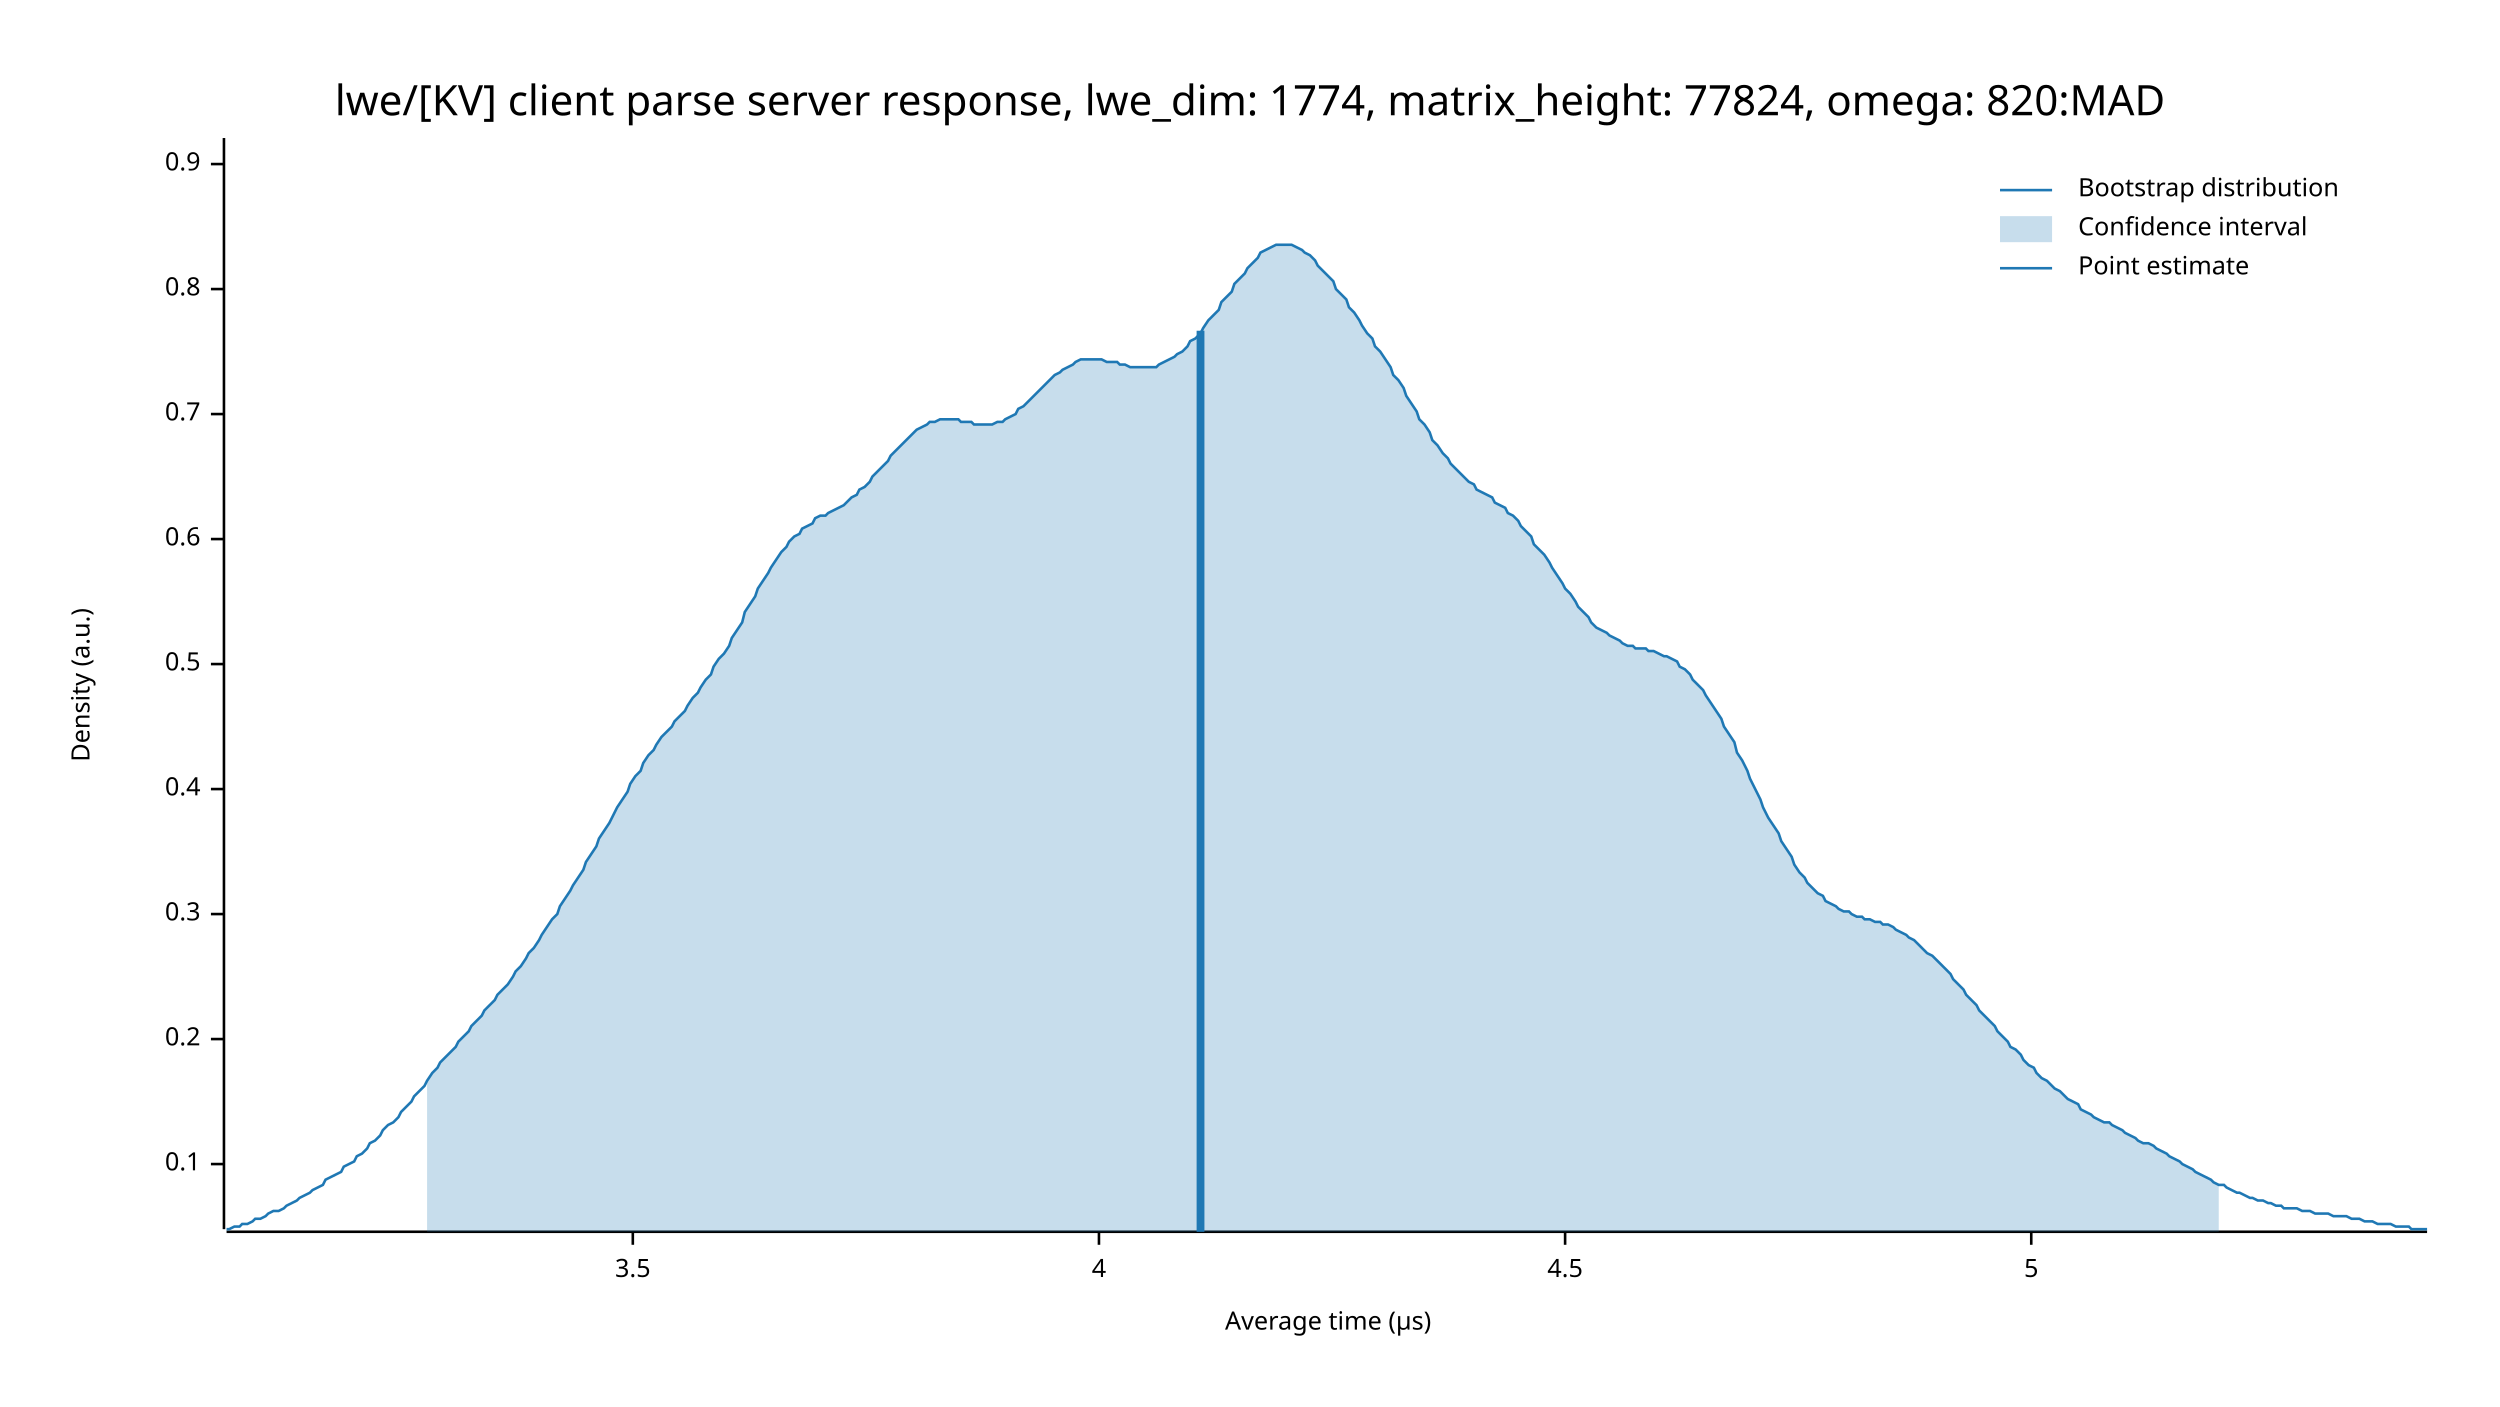
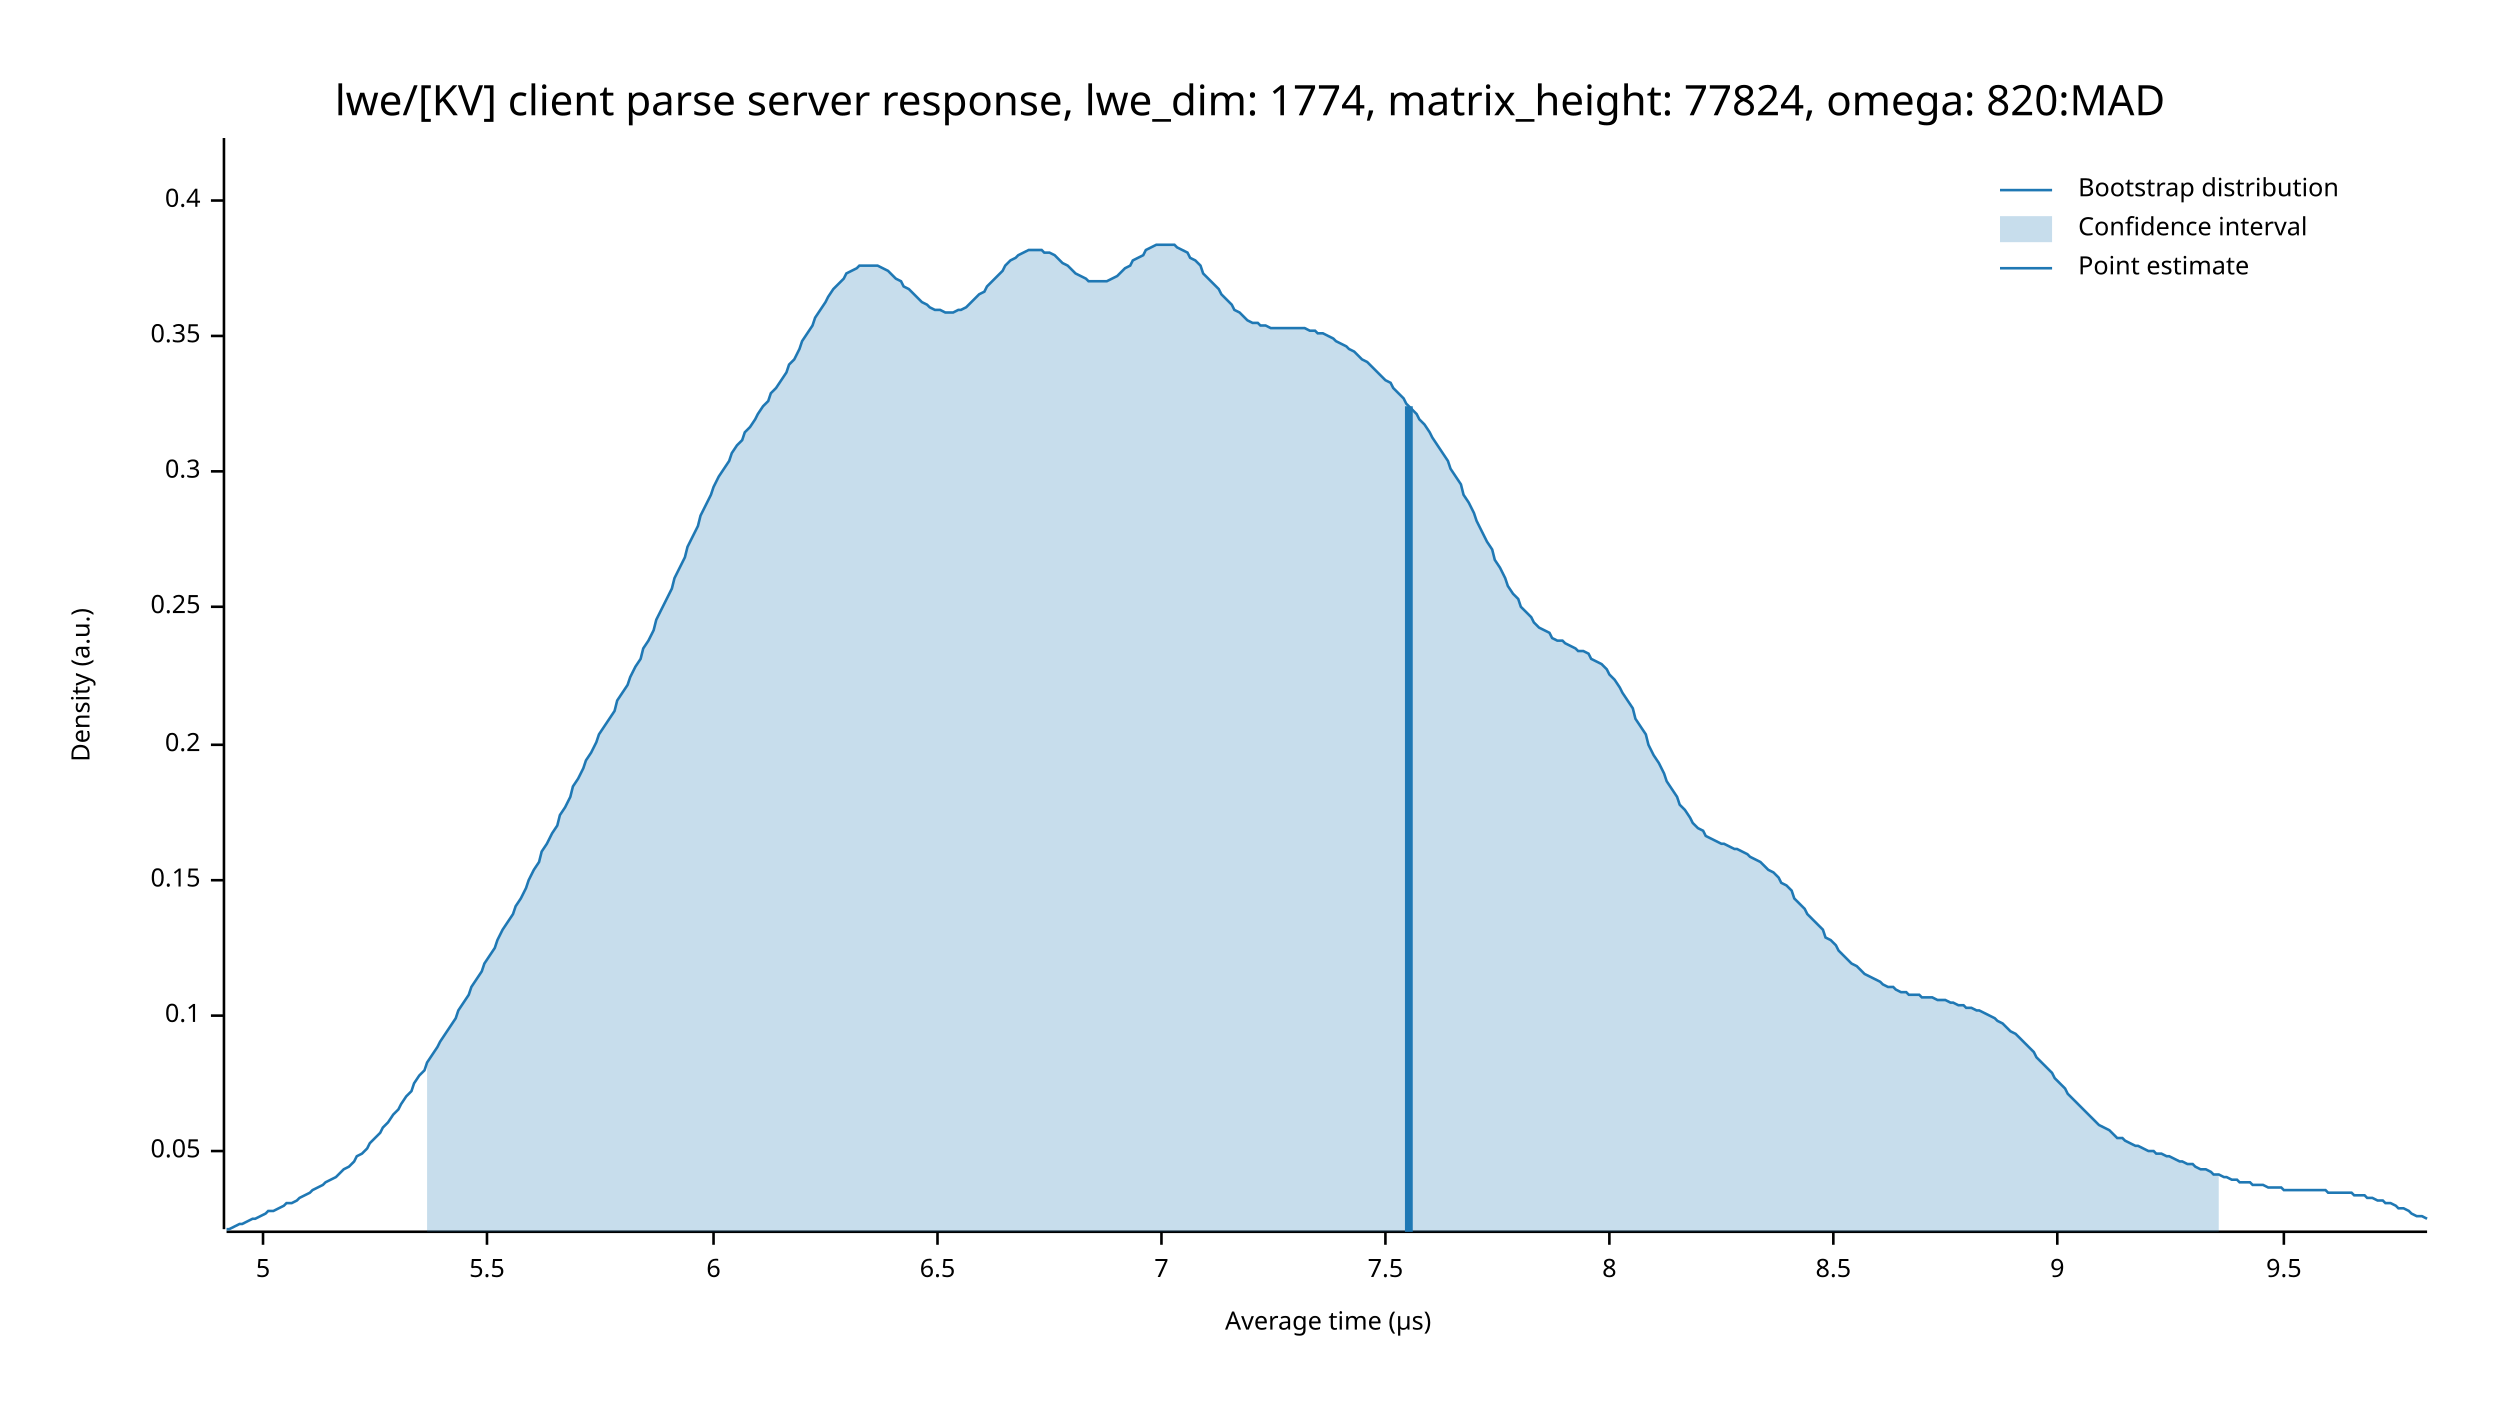
<svg xmlns="http://www.w3.org/2000/svg" width="960" height="540" viewBox="0 0 960 540">
  <text x="480" y="32" dy="0.76em" text-anchor="middle" font-family="sans-serif" font-size="16.129" opacity="1" fill="#000000">
lwe/[KV] client parse server response, lwe_dim: 1774, matrix_height: 77824, omega: 820:MAD
</text>
  <text x="27" y="263" dy="0.76em" text-anchor="middle" font-family="sans-serif" font-size="9.677" opacity="1" fill="#000000" transform="rotate(270, 27, 263)">
Density (a.u.)
</text>
  <text x="510" y="513" dy="-0.5ex" text-anchor="middle" font-family="sans-serif" font-size="9.677" opacity="1" fill="#000000">
Average time (µs)
</text>
  <polyline fill="none" opacity="1" stroke="#000000" stroke-width="1" points="86,53 86,472 " />
-   <text x="77" y="447" dy="0.5ex" text-anchor="end" font-family="sans-serif" font-size="9.677" opacity="1" fill="#000000">
+   <text x="77" y="442" dy="0.5ex" text-anchor="end" font-family="sans-serif" font-size="9.677" opacity="1" fill="#000000">
+ 0.05
+ </text>
+   <polyline fill="none" opacity="1" stroke="#000000" stroke-width="1" points="81,442 86,442 " />
+   <text x="77" y="390" dy="0.5ex" text-anchor="end" font-family="sans-serif" font-size="9.677" opacity="1" fill="#000000">
0.1
</text>
-   <polyline fill="none" opacity="1" stroke="#000000" stroke-width="1" points="81,447 86,447 " />
-   <text x="77" y="399" dy="0.5ex" text-anchor="end" font-family="sans-serif" font-size="9.677" opacity="1" fill="#000000">
+   <polyline fill="none" opacity="1" stroke="#000000" stroke-width="1" points="81,390 86,390 " />
+   <text x="77" y="338" dy="0.5ex" text-anchor="end" font-family="sans-serif" font-size="9.677" opacity="1" fill="#000000">
+ 0.15
+ </text>
+   <polyline fill="none" opacity="1" stroke="#000000" stroke-width="1" points="81,338 86,338 " />
+   <text x="77" y="286" dy="0.5ex" text-anchor="end" font-family="sans-serif" font-size="9.677" opacity="1" fill="#000000">
0.2
</text>
-   <polyline fill="none" opacity="1" stroke="#000000" stroke-width="1" points="81,399 86,399 " />
-   <text x="77" y="351" dy="0.5ex" text-anchor="end" font-family="sans-serif" font-size="9.677" opacity="1" fill="#000000">
+   <polyline fill="none" opacity="1" stroke="#000000" stroke-width="1" points="81,286 86,286 " />
+   <text x="77" y="233" dy="0.5ex" text-anchor="end" font-family="sans-serif" font-size="9.677" opacity="1" fill="#000000">
+ 0.25
+ </text>
+   <polyline fill="none" opacity="1" stroke="#000000" stroke-width="1" points="81,233 86,233 " />
+   <text x="77" y="181" dy="0.5ex" text-anchor="end" font-family="sans-serif" font-size="9.677" opacity="1" fill="#000000">
0.3
</text>
-   <polyline fill="none" opacity="1" stroke="#000000" stroke-width="1" points="81,351 86,351 " />
-   <text x="77" y="303" dy="0.5ex" text-anchor="end" font-family="sans-serif" font-size="9.677" opacity="1" fill="#000000">
+   <polyline fill="none" opacity="1" stroke="#000000" stroke-width="1" points="81,181 86,181 " />
+   <text x="77" y="129" dy="0.5ex" text-anchor="end" font-family="sans-serif" font-size="9.677" opacity="1" fill="#000000">
+ 0.35
+ </text>
+   <polyline fill="none" opacity="1" stroke="#000000" stroke-width="1" points="81,129 86,129 " />
+   <text x="77" y="77" dy="0.5ex" text-anchor="end" font-family="sans-serif" font-size="9.677" opacity="1" fill="#000000">
0.4
</text>
-   <polyline fill="none" opacity="1" stroke="#000000" stroke-width="1" points="81,303 86,303 " />
-   <text x="77" y="255" dy="0.5ex" text-anchor="end" font-family="sans-serif" font-size="9.677" opacity="1" fill="#000000">
- 0.5
- </text>
-   <polyline fill="none" opacity="1" stroke="#000000" stroke-width="1" points="81,255 86,255 " />
-   <text x="77" y="207" dy="0.5ex" text-anchor="end" font-family="sans-serif" font-size="9.677" opacity="1" fill="#000000">
- 0.6
- </text>
-   <polyline fill="none" opacity="1" stroke="#000000" stroke-width="1" points="81,207 86,207 " />
-   <text x="77" y="159" dy="0.5ex" text-anchor="end" font-family="sans-serif" font-size="9.677" opacity="1" fill="#000000">
- 0.7
- </text>
-   <polyline fill="none" opacity="1" stroke="#000000" stroke-width="1" points="81,159 86,159 " />
-   <text x="77" y="111" dy="0.5ex" text-anchor="end" font-family="sans-serif" font-size="9.677" opacity="1" fill="#000000">
- 0.8
- </text>
-   <polyline fill="none" opacity="1" stroke="#000000" stroke-width="1" points="81,111 86,111 " />
-   <text x="77" y="63" dy="0.5ex" text-anchor="end" font-family="sans-serif" font-size="9.677" opacity="1" fill="#000000">
- 0.9
- </text>
-   <polyline fill="none" opacity="1" stroke="#000000" stroke-width="1" points="81,63 86,63 " />
+   <polyline fill="none" opacity="1" stroke="#000000" stroke-width="1" points="81,77 86,77 " />
  <polyline fill="none" opacity="1" stroke="#000000" stroke-width="1" points="87,473 932,473 " />
-   <text x="243" y="483" dy="0.76em" text-anchor="middle" font-family="sans-serif" font-size="9.677" opacity="1" fill="#000000">
- 3.5
- </text>
-   <polyline fill="none" opacity="1" stroke="#000000" stroke-width="1" points="243,473 243,478 " />
-   <text x="422" y="483" dy="0.76em" text-anchor="middle" font-family="sans-serif" font-size="9.677" opacity="1" fill="#000000">
- 4
- </text>
-   <polyline fill="none" opacity="1" stroke="#000000" stroke-width="1" points="422,473 422,478 " />
-   <text x="601" y="483" dy="0.76em" text-anchor="middle" font-family="sans-serif" font-size="9.677" opacity="1" fill="#000000">
- 4.5
- </text>
-   <polyline fill="none" opacity="1" stroke="#000000" stroke-width="1" points="601,473 601,478 " />
-   <text x="780" y="483" dy="0.76em" text-anchor="middle" font-family="sans-serif" font-size="9.677" opacity="1" fill="#000000">
+   <text x="101" y="483" dy="0.76em" text-anchor="middle" font-family="sans-serif" font-size="9.677" opacity="1" fill="#000000">
5
</text>
-   <polyline fill="none" opacity="1" stroke="#000000" stroke-width="1" points="780,473 780,478 " />
-   <polyline fill="none" opacity="1" stroke="#1F78B4" stroke-width="1" points="87,472 88,472 90,471 92,471 93,470 95,470 97,469 98,468 100,468 102,467 103,466 105,465 107,465 109,464 110,463 112,462 114,461 115,460 117,459 119,458 120,457 122,456 124,455 125,453 127,452 129,451 131,450 132,448 134,447 136,446 137,444 139,443 141,441 142,439 144,438 146,436 147,434 149,432 151,431 153,429 154,427 156,425 158,423 159,421 161,419 163,417 164,415 166,412 168,410 169,408 171,406 173,404 175,402 176,400 178,398 180,396 181,394 183,392 185,390 186,388 188,386 190,384 191,382 193,380 195,378 197,375 198,373 200,371 202,368 203,366 205,364 207,361 208,359 210,356 212,353 214,351 215,348 217,345 219,342 220,340 222,337 224,334 225,331 227,328 229,325 230,322 232,319 234,316 236,312 237,310 239,307 241,304 242,301 244,298 246,296 247,293 249,290 251,288 252,286 254,283 256,281 258,279 259,277 261,275 263,273 264,271 266,268 268,266 269,264 271,261 273,259 274,256 276,253 278,251 280,248 281,245 283,242 285,239 286,235 288,232 290,229 291,226 293,223 295,220 296,218 298,215 300,212 302,210 303,208 305,206 307,205 308,203 310,202 312,201 313,199 315,198 317,198 318,197 320,196 322,195 324,194 325,193 327,191 329,190 330,188 332,187 334,185 335,183 337,181 339,179 341,177 342,175 344,173 346,171 347,170 349,168 351,166 352,165 354,164 356,163 357,162 359,162 361,161 363,161 364,161 366,161 368,161 369,162 371,162 373,162 374,163 376,163 378,163 379,163 381,163 383,162 385,162 386,161 388,160 390,159 391,157 393,156 395,154 396,153 398,151 400,149 401,148 403,146 405,144 407,143 408,142 410,141 412,140 413,139 415,138 417,138 418,138 420,138 422,138 423,138 425,139 427,139 429,139 430,140 432,140 434,141 435,141 437,141 439,141 440,141 442,141 444,141 445,140 447,139 449,138 451,137 452,136 454,135 456,133 457,131 459,130 461,128 462,126 464,123 466,121 468,119 469,116 471,114 473,112 474,109 476,107 478,105 479,103 481,101 483,99 484,97 486,96 488,95 490,94 491,94 493,94 495,94 496,94 498,95 500,96 501,97 503,98 505,100 506,102 508,104 510,106 512,108 513,111 515,113 517,115 518,118 520,120 522,123 523,125 525,128 527,130 528,133 530,135 532,138 534,141 535,144 537,146 539,149 540,152 542,155 544,158 545,161 547,163 549,166 550,169 552,171 554,174 556,176 557,178 559,180 561,182 562,183 564,185 566,186 567,188 569,189 571,190 573,191 574,193 576,194 578,195 579,197 581,198 583,200 584,202 586,204 588,206 589,209 591,211 593,213 595,216 596,218 598,221 600,224 601,226 603,228 605,231 606,233 608,235 610,237 611,239 613,241 615,242 617,243 618,244 620,245 622,246 623,247 625,248 627,248 628,249 630,249 632,249 633,250 635,250 637,251 639,252 640,252 642,253 644,254 645,256 647,257 649,259 650,261 652,263 654,265 655,267 657,270 659,273 661,276 662,279 664,282 666,285 667,289 669,292 671,296 672,299 674,303 676,307 677,310 679,314 681,317 683,320 684,323 686,326 688,329 689,332 691,335 693,337 694,339 696,341 698,343 700,344 701,346 703,347 705,348 706,349 708,350 710,350 711,351 713,352 715,352 716,353 718,353 720,354 722,354 723,355 725,355 727,356 728,357 730,358 732,359 733,360 735,361 737,363 738,364 740,366 742,367 744,369 745,370 747,372 749,374 750,376 752,378 754,380 755,382 757,384 759,386 760,388 762,390 764,392 766,394 767,396 769,398 771,400 772,402 774,403 776,405 777,407 779,409 781,410 782,412 784,414 786,415 788,417 789,418 791,419 793,421 794,422 796,423 798,424 799,426 801,427 803,428 804,429 806,430 808,431 810,431 811,432 813,433 815,434 816,435 818,436 820,437 821,438 823,439 825,439 827,440 828,441 830,442 832,443 833,444 835,445 837,446 838,447 840,448 842,449 843,450 845,451 847,452 849,453 850,454 852,455 854,455 855,456 857,457 859,458 860,458 862,459 864,460 865,460 867,461 869,461 871,462 872,462 874,463 876,463 877,464 879,464 881,464 882,464 884,465 886,465 887,465 889,466 891,466 893,466 894,466 896,467 898,467 899,467 901,467 903,468 904,468 906,468 908,469 909,469 911,469 913,470 915,470 916,470 918,470 920,471 921,471 923,471 925,471 926,472 928,472 930,472 932,472 " />
-   <polygon opacity="0.25" fill="#1F78B4" points="164,415 166,412 168,410 169,408 171,406 173,404 175,402 176,400 178,398 180,396 181,394 183,392 185,390 186,388 188,386 190,384 191,382 193,380 195,378 197,375 198,373 200,371 202,368 203,366 205,364 207,361 208,359 210,356 212,353 214,351 215,348 217,345 219,342 220,340 222,337 224,334 225,331 227,328 229,325 230,322 232,319 234,316 236,312 237,310 239,307 241,304 242,301 244,298 246,296 247,293 249,290 251,288 252,286 254,283 256,281 258,279 259,277 261,275 263,273 264,271 266,268 268,266 269,264 271,261 273,259 274,256 276,253 278,251 280,248 281,245 283,242 285,239 286,235 288,232 290,229 291,226 293,223 295,220 296,218 298,215 300,212 302,210 303,208 305,206 307,205 308,203 310,202 312,201 313,199 315,198 317,198 318,197 320,196 322,195 324,194 325,193 327,191 329,190 330,188 332,187 334,185 335,183 337,181 339,179 341,177 342,175 344,173 346,171 347,170 349,168 351,166 352,165 354,164 356,163 357,162 359,162 361,161 363,161 364,161 366,161 368,161 369,162 371,162 373,162 374,163 376,163 378,163 379,163 381,163 383,162 385,162 386,161 388,160 390,159 391,157 393,156 395,154 396,153 398,151 400,149 401,148 403,146 405,144 407,143 408,142 410,141 412,140 413,139 415,138 417,138 418,138 420,138 422,138 423,138 425,139 427,139 429,139 430,140 432,140 434,141 435,141 437,141 439,141 440,141 442,141 444,141 445,140 447,139 449,138 451,137 452,136 454,135 456,133 457,131 459,130 461,128 462,126 464,123 466,121 468,119 469,116 471,114 473,112 474,109 476,107 478,105 479,103 481,101 483,99 484,97 486,96 488,95 490,94 491,94 493,94 495,94 496,94 498,95 500,96 501,97 503,98 505,100 506,102 508,104 510,106 512,108 513,111 515,113 517,115 518,118 520,120 522,123 523,125 525,128 527,130 528,133 530,135 532,138 534,141 535,144 537,146 539,149 540,152 542,155 544,158 545,161 547,163 549,166 550,169 552,171 554,174 556,176 557,178 559,180 561,182 562,183 564,185 566,186 567,188 569,189 571,190 573,191 574,193 576,194 578,195 579,197 581,198 583,200 584,202 586,204 588,206 589,209 591,211 593,213 595,216 596,218 598,221 600,224 601,226 603,228 605,231 606,233 608,235 610,237 611,239 613,241 615,242 617,243 618,244 620,245 622,246 623,247 625,248 627,248 628,249 630,249 632,249 633,250 635,250 637,251 639,252 640,252 642,253 644,254 645,256 647,257 649,259 650,261 652,263 654,265 655,267 657,270 659,273 661,276 662,279 664,282 666,285 667,289 669,292 671,296 672,299 674,303 676,307 677,310 679,314 681,317 683,320 684,323 686,326 688,329 689,332 691,335 693,337 694,339 696,341 698,343 700,344 701,346 703,347 705,348 706,349 708,350 710,350 711,351 713,352 715,352 716,353 718,353 720,354 722,354 723,355 725,355 727,356 728,357 730,358 732,359 733,360 735,361 737,363 738,364 740,366 742,367 744,369 745,370 747,372 749,374 750,376 752,378 754,380 755,382 757,384 759,386 760,388 762,390 764,392 766,394 767,396 769,398 771,400 772,402 774,403 776,405 777,407 779,409 781,410 782,412 784,414 786,415 788,417 789,418 791,419 793,421 794,422 796,423 798,424 799,426 801,427 803,428 804,429 806,430 808,431 810,431 811,432 813,433 815,434 816,435 818,436 820,437 821,438 823,439 825,439 827,440 828,441 830,442 832,443 833,444 835,445 837,446 838,447 840,448 842,449 843,450 845,451 847,452 849,453 850,454 852,455 852,473 164,473 " />
-   <polyline fill="none" opacity="1" stroke="#1F78B4" stroke-width="3" points="461,473 461,127 " />
+   <polyline fill="none" opacity="1" stroke="#000000" stroke-width="1" points="101,473 101,478 " />
+   <text x="187" y="483" dy="0.76em" text-anchor="middle" font-family="sans-serif" font-size="9.677" opacity="1" fill="#000000">
+ 5.5
+ </text>
+   <polyline fill="none" opacity="1" stroke="#000000" stroke-width="1" points="187,473 187,478 " />
+   <text x="274" y="483" dy="0.76em" text-anchor="middle" font-family="sans-serif" font-size="9.677" opacity="1" fill="#000000">
+ 6
+ </text>
+   <polyline fill="none" opacity="1" stroke="#000000" stroke-width="1" points="274,473 274,478 " />
+   <text x="360" y="483" dy="0.76em" text-anchor="middle" font-family="sans-serif" font-size="9.677" opacity="1" fill="#000000">
+ 6.5
+ </text>
+   <polyline fill="none" opacity="1" stroke="#000000" stroke-width="1" points="360,473 360,478 " />
+   <text x="446" y="483" dy="0.76em" text-anchor="middle" font-family="sans-serif" font-size="9.677" opacity="1" fill="#000000">
+ 7
+ </text>
+   <polyline fill="none" opacity="1" stroke="#000000" stroke-width="1" points="446,473 446,478 " />
+   <text x="532" y="483" dy="0.76em" text-anchor="middle" font-family="sans-serif" font-size="9.677" opacity="1" fill="#000000">
+ 7.5
+ </text>
+   <polyline fill="none" opacity="1" stroke="#000000" stroke-width="1" points="532,473 532,478 " />
+   <text x="618" y="483" dy="0.76em" text-anchor="middle" font-family="sans-serif" font-size="9.677" opacity="1" fill="#000000">
+ 8
+ </text>
+   <polyline fill="none" opacity="1" stroke="#000000" stroke-width="1" points="618,473 618,478 " />
+   <text x="704" y="483" dy="0.76em" text-anchor="middle" font-family="sans-serif" font-size="9.677" opacity="1" fill="#000000">
+ 8.5
+ </text>
+   <polyline fill="none" opacity="1" stroke="#000000" stroke-width="1" points="704,473 704,478 " />
+   <text x="790" y="483" dy="0.76em" text-anchor="middle" font-family="sans-serif" font-size="9.677" opacity="1" fill="#000000">
+ 9
+ </text>
+   <polyline fill="none" opacity="1" stroke="#000000" stroke-width="1" points="790,473 790,478 " />
+   <text x="877" y="483" dy="0.76em" text-anchor="middle" font-family="sans-serif" font-size="9.677" opacity="1" fill="#000000">
+ 9.5
+ </text>
+   <polyline fill="none" opacity="1" stroke="#000000" stroke-width="1" points="877,473 877,478 " />
+   <polyline fill="none" opacity="1" stroke="#1F78B4" stroke-width="1" points="87,472 88,472 90,471 92,470 93,470 95,469 97,468 98,468 100,467 102,466 103,465 105,465 107,464 109,463 110,462 112,462 114,461 115,460 117,459 119,458 120,457 122,456 124,455 125,454 127,453 129,452 131,450 132,449 134,448 136,446 137,444 139,443 141,441 142,439 144,437 146,435 147,433 149,431 151,428 153,426 154,424 156,421 158,419 159,416 161,413 163,411 164,408 166,405 168,402 169,400 171,397 173,394 175,391 176,388 178,385 180,382 181,379 183,376 185,373 186,370 188,367 190,364 191,361 193,357 195,354 197,351 198,348 200,345 202,341 203,338 205,334 207,331 208,327 210,324 212,320 214,317 215,313 217,310 219,306 220,302 222,299 224,295 225,292 227,289 229,285 230,282 232,279 234,276 236,273 237,269 239,266 241,263 242,260 244,256 246,253 247,249 249,246 251,242 252,238 254,234 256,230 258,226 259,222 261,218 263,214 264,210 266,206 268,202 269,198 271,194 273,190 274,187 276,183 278,180 280,177 281,174 283,171 285,169 286,166 288,164 290,161 291,159 293,156 295,154 296,151 298,149 300,146 302,143 303,140 305,138 307,134 308,131 310,128 312,125 313,122 315,119 317,116 318,114 320,111 322,109 324,107 325,105 327,104 329,103 330,102 332,102 334,102 335,102 337,102 339,103 341,104 342,105 344,107 346,108 347,110 349,111 351,113 352,114 354,116 356,117 357,118 359,119 361,119 363,120 364,120 366,120 368,119 369,119 371,118 373,116 374,115 376,113 378,112 379,110 381,108 383,106 385,104 386,102 388,100 390,99 391,98 393,97 395,96 396,96 398,96 400,96 401,97 403,97 405,98 407,100 408,101 410,102 412,104 413,105 415,106 417,107 418,108 420,108 422,108 423,108 425,108 427,107 429,106 430,105 432,103 434,102 435,100 437,99 439,98 440,96 442,95 444,94 445,94 447,94 449,94 451,94 452,95 454,96 456,97 457,99 459,100 461,102 462,105 464,107 466,109 468,111 469,113 471,115 473,117 474,119 476,120 478,122 479,123 481,124 483,124 484,125 486,125 488,126 490,126 491,126 493,126 495,126 496,126 498,126 500,126 501,126 503,127 505,127 506,128 508,128 510,129 512,130 513,131 515,132 517,133 518,134 520,135 522,137 523,138 525,139 527,141 528,142 530,144 532,146 534,147 535,149 537,151 539,153 540,155 542,157 544,159 545,161 547,163 549,166 550,168 552,171 554,174 556,177 557,180 559,183 561,186 562,190 564,193 566,197 567,200 569,204 571,208 573,211 574,215 576,218 578,222 579,225 581,228 583,230 584,233 586,235 588,237 589,239 591,241 593,242 595,243 596,245 598,246 600,246 601,247 603,248 605,249 606,250 608,250 610,251 611,253 613,254 615,255 617,257 618,259 620,261 622,264 623,266 625,269 627,272 628,276 630,279 632,282 633,286 635,290 637,293 639,297 640,300 642,303 644,306 645,309 647,311 649,314 650,316 652,318 654,319 655,321 657,322 659,323 661,324 662,324 664,325 666,326 667,326 669,327 671,328 672,329 674,330 676,331 677,332 679,334 681,335 683,337 684,339 686,340 688,342 689,345 691,347 693,349 694,351 696,353 698,355 700,357 701,360 703,361 705,363 706,365 708,367 710,369 711,370 713,371 715,373 716,374 718,375 720,376 722,377 723,378 725,379 727,379 728,380 730,381 732,381 733,382 735,382 737,382 738,383 740,383 742,383 744,384 745,384 747,384 749,385 750,385 752,386 754,386 755,387 757,387 759,388 760,388 762,389 764,390 766,391 767,392 769,393 771,395 772,396 774,397 776,399 777,400 779,402 781,404 782,406 784,408 786,410 788,412 789,414 791,416 793,418 794,420 796,422 798,424 799,425 801,427 803,429 804,430 806,432 808,433 810,434 811,435 813,437 815,437 816,438 818,439 820,440 821,440 823,441 825,442 827,442 828,443 830,443 832,444 833,444 835,445 837,446 838,446 840,447 842,447 843,448 845,449 847,449 849,450 850,451 852,451 854,452 855,452 857,453 859,453 860,454 862,454 864,454 865,455 867,455 869,455 871,456 872,456 874,456 876,456 877,457 879,457 881,457 882,457 884,457 886,457 887,457 889,457 891,457 893,457 894,458 896,458 898,458 899,458 901,458 903,458 904,459 906,459 908,459 909,460 911,460 913,461 915,461 916,462 918,462 920,463 921,464 923,464 925,465 926,466 928,467 930,467 932,468 " />
+   <polygon opacity="0.25" fill="#1F78B4" points="164,408 166,405 168,402 169,400 171,397 173,394 175,391 176,388 178,385 180,382 181,379 183,376 185,373 186,370 188,367 190,364 191,361 193,357 195,354 197,351 198,348 200,345 202,341 203,338 205,334 207,331 208,327 210,324 212,320 214,317 215,313 217,310 219,306 220,302 222,299 224,295 225,292 227,289 229,285 230,282 232,279 234,276 236,273 237,269 239,266 241,263 242,260 244,256 246,253 247,249 249,246 251,242 252,238 254,234 256,230 258,226 259,222 261,218 263,214 264,210 266,206 268,202 269,198 271,194 273,190 274,187 276,183 278,180 280,177 281,174 283,171 285,169 286,166 288,164 290,161 291,159 293,156 295,154 296,151 298,149 300,146 302,143 303,140 305,138 307,134 308,131 310,128 312,125 313,122 315,119 317,116 318,114 320,111 322,109 324,107 325,105 327,104 329,103 330,102 332,102 334,102 335,102 337,102 339,103 341,104 342,105 344,107 346,108 347,110 349,111 351,113 352,114 354,116 356,117 357,118 359,119 361,119 363,120 364,120 366,120 368,119 369,119 371,118 373,116 374,115 376,113 378,112 379,110 381,108 383,106 385,104 386,102 388,100 390,99 391,98 393,97 395,96 396,96 398,96 400,96 401,97 403,97 405,98 407,100 408,101 410,102 412,104 413,105 415,106 417,107 418,108 420,108 422,108 423,108 425,108 427,107 429,106 430,105 432,103 434,102 435,100 437,99 439,98 440,96 442,95 444,94 445,94 447,94 449,94 451,94 452,95 454,96 456,97 457,99 459,100 461,102 462,105 464,107 466,109 468,111 469,113 471,115 473,117 474,119 476,120 478,122 479,123 481,124 483,124 484,125 486,125 488,126 490,126 491,126 493,126 495,126 496,126 498,126 500,126 501,126 503,127 505,127 506,128 508,128 510,129 512,130 513,131 515,132 517,133 518,134 520,135 522,137 523,138 525,139 527,141 528,142 530,144 532,146 534,147 535,149 537,151 539,153 540,155 542,157 544,159 545,161 547,163 549,166 550,168 552,171 554,174 556,177 557,180 559,183 561,186 562,190 564,193 566,197 567,200 569,204 571,208 573,211 574,215 576,218 578,222 579,225 581,228 583,230 584,233 586,235 588,237 589,239 591,241 593,242 595,243 596,245 598,246 600,246 601,247 603,248 605,249 606,250 608,250 610,251 611,253 613,254 615,255 617,257 618,259 620,261 622,264 623,266 625,269 627,272 628,276 630,279 632,282 633,286 635,290 637,293 639,297 640,300 642,303 644,306 645,309 647,311 649,314 650,316 652,318 654,319 655,321 657,322 659,323 661,324 662,324 664,325 666,326 667,326 669,327 671,328 672,329 674,330 676,331 677,332 679,334 681,335 683,337 684,339 686,340 688,342 689,345 691,347 693,349 694,351 696,353 698,355 700,357 701,360 703,361 705,363 706,365 708,367 710,369 711,370 713,371 715,373 716,374 718,375 720,376 722,377 723,378 725,379 727,379 728,380 730,381 732,381 733,382 735,382 737,382 738,383 740,383 742,383 744,384 745,384 747,384 749,385 750,385 752,386 754,386 755,387 757,387 759,388 760,388 762,389 764,390 766,391 767,392 769,393 771,395 772,396 774,397 776,399 777,400 779,402 781,404 782,406 784,408 786,410 788,412 789,414 791,416 793,418 794,420 796,422 798,424 799,425 801,427 803,429 804,430 806,432 808,433 810,434 811,435 813,437 815,437 816,438 818,439 820,440 821,440 823,441 825,442 827,442 828,443 830,443 832,444 833,444 835,445 837,446 838,446 840,447 842,447 843,448 845,449 847,449 849,450 850,451 852,451 852,473 164,473 " />
+   <polyline fill="none" opacity="1" stroke="#1F78B4" stroke-width="3" points="541,473 541,156 " />
  <text x="798" y="68" dy="0.76em" text-anchor="start" font-family="sans-serif" font-size="9.677" opacity="1" fill="#000000">
Bootstrap distribution
</text>
  <text x="798" y="83" dy="0.76em" text-anchor="start" font-family="sans-serif" font-size="9.677" opacity="1" fill="#000000">
Confidence interval
</text>
  <text x="798" y="98" dy="0.76em" text-anchor="start" font-family="sans-serif" font-size="9.677" opacity="1" fill="#000000">
Point estimate
</text>
  <polyline fill="none" opacity="1" stroke="#1F78B4" stroke-width="1" points="768,73 788,73 " />
  <rect x="768" y="83" width="20" height="10" opacity="0.25" fill="#1F78B4" stroke="none" />
  <polyline fill="none" opacity="1" stroke="#1F78B4" stroke-width="1" points="768,103 788,103 " />
</svg>
